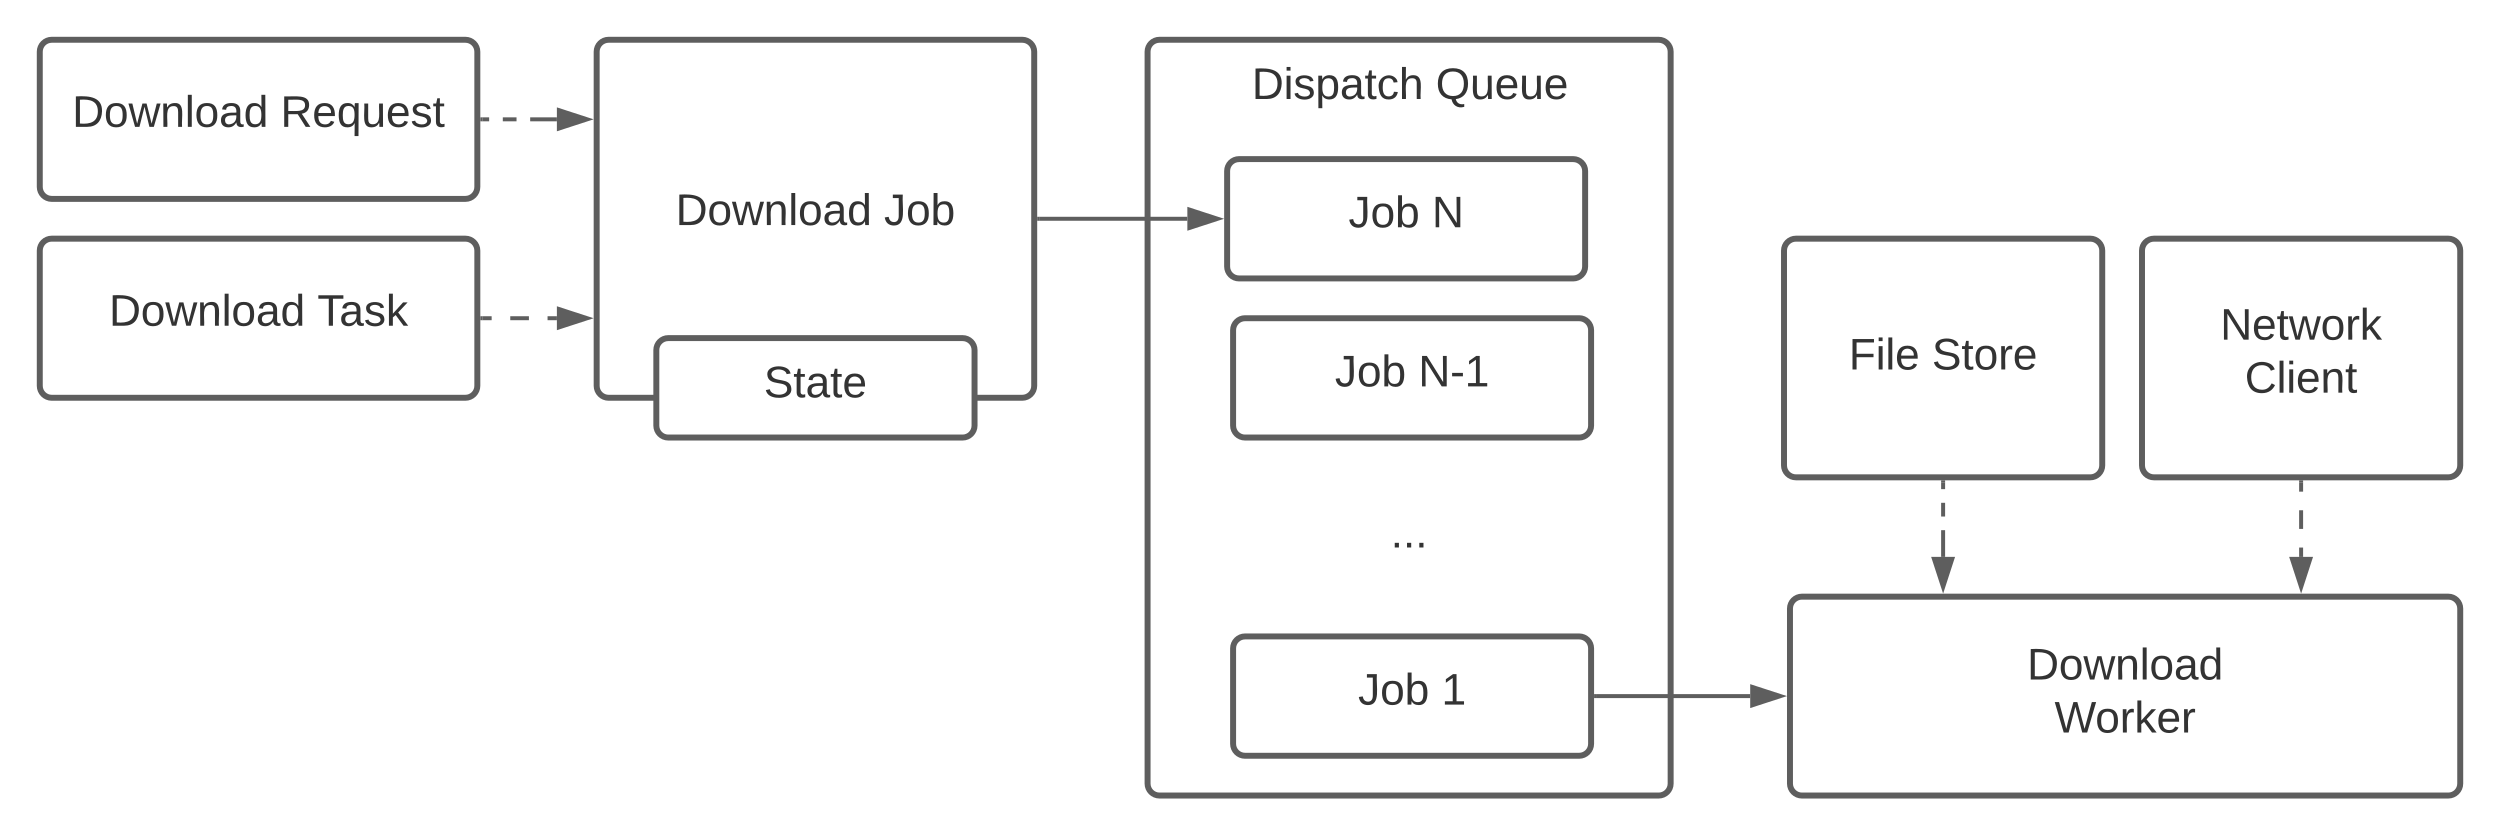
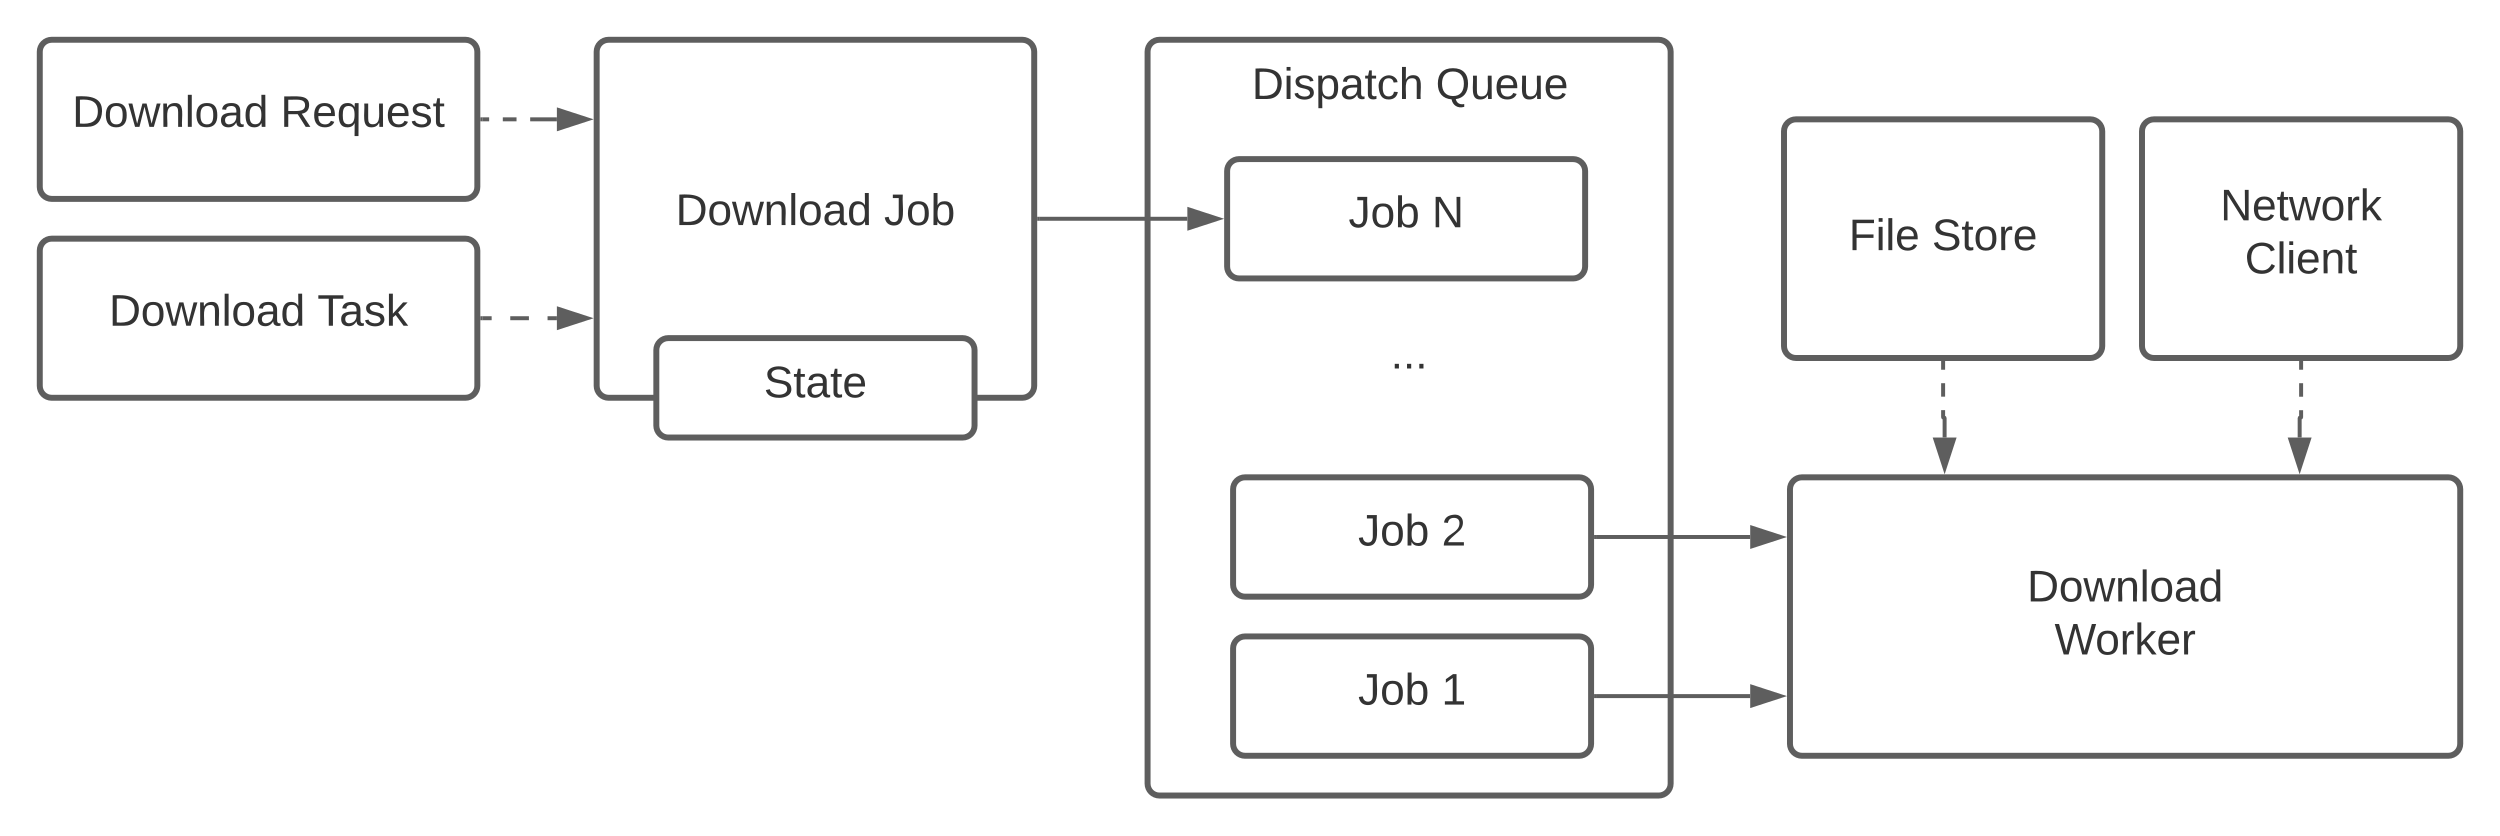
<svg xmlns="http://www.w3.org/2000/svg" xmlns:ns1="lucid" xmlns:xlink="http://www.w3.org/1999/xlink" width="1257" height="420">
  <g transform="translate(0 0)" ns1:page-tab-id=".fNqbHOQF85Y">
    <path d="M0 0h1760v1360H0z" fill="#fff" />
    <path d="M20 26c0-3.3 2.7-6 6-6h208c3.3 0 6 2.7 6 6v68c0 3.3-2.7 6-6 6H26c-3.3 0-6-2.7-6-6z" stroke="#5e5e5e" stroke-width="3" fill="#fff" />
    <use xlink:href="#a" transform="matrix(1,0,0,1,32,32) translate(4.296296 31.77778)" />
    <use xlink:href="#b" transform="matrix(1,0,0,1,32,32) translate(109.0494 31.77778)" />
    <path d="M20 126c0-3.3 2.7-6 6-6h208c3.3 0 6 2.7 6 6v68c0 3.3-2.7 6-6 6H26c-3.3 0-6-2.7-6-6z" stroke="#5e5e5e" stroke-width="3" fill="#fff" />
    <use xlink:href="#a" transform="matrix(1,0,0,1,32,132) translate(22.81481 31.77778)" />
    <use xlink:href="#c" transform="matrix(1,0,0,1,32,132) translate(127.5679 31.77778)" />
    <path d="M242.5 60h3.44m6.87 0h6.9m6.86 0H280" stroke="#5e5e5e" stroke-width="2" fill="none" />
    <path d="M242.53 61h-1.03v-2h1.03" fill="#5e5e5e" />
    <path d="M295.26 60L281 64.64v-9.28z" stroke="#5e5e5e" stroke-width="2" fill="#5e5e5e" />
    <path d="M242.5 160h4.7m9.36 0h9.38m9.37 0h4.7" stroke="#5e5e5e" stroke-width="2" fill="none" />
    <path d="M242.53 161h-1.03v-2h1.03" fill="#5e5e5e" />
    <path d="M295.26 160L281 164.64v-9.28z" stroke="#5e5e5e" stroke-width="2" fill="#5e5e5e" />
    <path d="M577 26c0-3.3 2.68-6 6-6h251c3.3 0 6 2.7 6 6v368c0 3.3-2.7 6-6 6H583c-3.32 0-6-2.7-6-6z" stroke="#5e5e5e" stroke-width="3" fill="#fff" />
    <use xlink:href="#d" transform="matrix(1,0,0,1,588.9981,32) translate(40.4321 17.77778)" />
    <use xlink:href="#e" transform="matrix(1,0,0,1,588.9981,32) translate(132.9012 17.77778)" />
    <path d="M617 86c0-3.3 2.68-6 6-6h168c3.3 0 6 2.7 6 6v48c0 3.3-2.7 6-6 6H623c-3.32 0-6-2.7-6-6z" stroke="#5e5e5e" stroke-width="3" fill="#fff" />
    <use xlink:href="#f" transform="matrix(1,0,0,1,628.9981,92) translate(49.01852 22.27778)" />
    <use xlink:href="#g" transform="matrix(1,0,0,1,628.9981,92) translate(90.99383 22.27778)" />
-     <path d="M620 166c0-3.3 2.7-6 6-6h168c3.3 0 6 2.7 6 6v48c0 3.3-2.7 6-6 6H626c-3.3 0-6-2.7-6-6z" stroke="#5e5e5e" stroke-width="3" fill="#fff" />
-     <use xlink:href="#f" transform="matrix(1,0,0,1,632,172) translate(39.17284 22.27778)" />
-     <use xlink:href="#h" transform="matrix(1,0,0,1,632,172) translate(81.14815 22.27778)" />
+     <path d="M620 246c0-3.3 2.7-6 6-6h168c3.3 0 6 2.7 6 6v48c0 3.3-2.7 6-6 6H626c-3.3 0-6-2.7-6-6z" stroke="#5e5e5e" stroke-width="3" fill="#fff" />
+     <use xlink:href="#f" transform="matrix(1,0,0,1,632,252) translate(50.83951 22.27778)" />
+     <use xlink:href="#h" transform="matrix(1,0,0,1,632,252) translate(92.81481 22.27778)" />
    <path d="M620 326c0-3.3 2.7-6 6-6h168c3.3 0 6 2.7 6 6v48c0 3.3-2.7 6-6 6H626c-3.3 0-6-2.7-6-6z" stroke="#5e5e5e" stroke-width="3" fill="#fff" />
    <use xlink:href="#f" transform="matrix(1,0,0,1,632,332) translate(50.83951 22.27778)" />
    <use xlink:href="#i" transform="matrix(1,0,0,1,632,332) translate(92.81481 22.27778)" />
-     <path d="M621.5 246c0-3.3 2.7-6 6-6h162c3.3 0 6 2.7 6 6v48c0 3.3-2.7 6-6 6h-162c-3.3 0-6-2.7-6-6z" stroke="#000" stroke-opacity="0" stroke-width="3" fill="#fff" fill-opacity="0" />
-     <use xlink:href="#j" transform="matrix(1,0,0,1,626.5009,245) translate(72.74074 30.27778)" />
+     <path d="M621.5 156c0-3.3 2.7-6 6-6h162c3.3 0 6 2.7 6 6v48c0 3.3-2.7 6-6 6h-162c-3.3 0-6-2.7-6-6z" stroke="#000" stroke-opacity="0" stroke-width="3" fill="#fff" fill-opacity="0" />
+     <use xlink:href="#j" transform="matrix(1,0,0,1,626.5009,155) translate(72.74074 30.27778)" />
    <path d="M522.5 110H597" stroke="#5e5e5e" stroke-width="2" fill="none" />
    <path d="M522.52 111h-1.02v-2h1.02" fill="#5e5e5e" />
    <path d="M612.26 110L598 114.64v-9.28z" stroke="#5e5e5e" stroke-width="2" fill="#5e5e5e" />
-     <path d="M900 306c0-3.3 2.7-6 6-6h325c3.3 0 6 2.7 6 6v88c0 3.3-2.7 6-6 6H906c-3.3 0-6-2.7-6-6z" stroke="#5e5e5e" stroke-width="3" fill="#fff" />
-     <use xlink:href="#k" transform="matrix(1,0,0,1,912,312) translate(107.2099 29.65278)" />
-     <use xlink:href="#l" transform="matrix(1,0,0,1,912,312) translate(121.0062 56.31944)" />
+     <path d="M900 246c0-3.3 2.7-6 6-6h325c3.3 0 6 2.7 6 6v128c0 3.3-2.7 6-6 6H906c-3.3 0-6-2.7-6-6z" stroke="#5e5e5e" stroke-width="3" fill="#fff" />
+     <use xlink:href="#k" transform="matrix(1,0,0,1,912,252) translate(107.2099 50.40278)" />
+     <use xlink:href="#l" transform="matrix(1,0,0,1,912,252) translate(121.0062 77.06944)" />
    <path d="M880 350h-77.5" stroke="#5e5e5e" stroke-width="2" fill="none" />
    <path d="M895.26 350L881 354.64v-9.28z" stroke="#5e5e5e" stroke-width="2" fill="#5e5e5e" />
    <path d="M802.53 351h-1.03v-2h1.03" fill="#5e5e5e" />
    <path d="M300 26c0-3.3 2.7-6 6-6h208c3.3 0 6 2.7 6 6v168c0 3.3-2.7 6-6 6H306c-3.3 0-6-2.7-6-6z" stroke="#5e5e5e" stroke-width="3" fill="#fff" />
    <use xlink:href="#a" transform="matrix(1,0,0,1,311.9991,32) translate(27.72222 81.15278)" />
    <use xlink:href="#m" transform="matrix(1,0,0,1,311.9991,32) translate(132.4753 81.15278)" />
    <path d="M330 176c0-3.3 2.7-6 6-6h148c3.3 0 6 2.7 6 6v38c0 3.3-2.7 6-6 6H336c-3.3 0-6-2.7-6-6z" stroke="#5e5e5e" stroke-width="3" fill="#fff" />
    <use xlink:href="#n" transform="matrix(1,0,0,1,341.9991,182) translate(42.07407 17.77778)" />
-     <path d="M1077 126c0-3.3 2.7-6 6-6h148c3.3 0 6 2.7 6 6v108c0 3.3-2.7 6-6 6h-148c-3.3 0-6-2.7-6-6z" stroke="#5e5e5e" stroke-width="3" fill="#fff" />
-     <use xlink:href="#o" transform="matrix(1,0,0,1,1088.999,132) translate(27.35185 38.77778)" />
-     <use xlink:href="#p" transform="matrix(1,0,0,1,1088.999,132) translate(39.69753 65.44444)" />
-     <path d="M897 126c0-3.3 2.7-6 6-6h148c3.3 0 6 2.7 6 6v108c0 3.3-2.7 6-6 6H903c-3.3 0-6-2.7-6-6z" stroke="#5e5e5e" stroke-width="3" fill="#fff" />
-     <g>
-       <use xlink:href="#q" transform="matrix(1,0,0,1,908.9991,132) translate(20.59259 53.77778)" />
-       <use xlink:href="#r" transform="matrix(1,0,0,1,908.9991,132) translate(62.38272 53.77778)" />
-     </g>
-     <path d="M977 242.5v3.44m0 6.87v6.9m0 6.86V280" stroke="#5e5e5e" stroke-width="2" fill="none" />
-     <path d="M978 242.53h-2v-1.03h2" fill="#5e5e5e" />
-     <path d="M977 295.26L972.36 281h9.27z" stroke="#5e5e5e" stroke-width="2" fill="#5e5e5e" />
-     <path d="M1157 242.5v4.7m0 9.36v9.38m0 9.37v4.7" stroke="#5e5e5e" stroke-width="2" fill="none" />
-     <path d="M1158 242.53h-2v-1.03h2" fill="#5e5e5e" />
-     <path d="M1157 295.26l-4.64-14.26h9.27z" stroke="#5e5e5e" stroke-width="2" fill="#5e5e5e" />
+     <path d="M1077 66c0-3.3 2.7-6 6-6h148c3.3 0 6 2.7 6 6v108c0 3.3-2.7 6-6 6h-148c-3.3 0-6-2.7-6-6z" stroke="#5e5e5e" stroke-width="3" fill="#fff" />
+     <use xlink:href="#o" transform="matrix(1,0,0,1,1088.999,72) translate(27.35185 38.77778)" />
+     <use xlink:href="#p" transform="matrix(1,0,0,1,1088.999,72) translate(39.69753 65.44444)" />
+     <path d="M897 66c0-3.3 2.7-6 6-6h148c3.3 0 6 2.7 6 6v108c0 3.3-2.7 6-6 6H903c-3.3 0-6-2.7-6-6z" stroke="#5e5e5e" stroke-width="3" fill="#fff" />
+     <use xlink:href="#q" transform="matrix(1,0,0,1,908.9991,72) translate(20.59259 53.77778)" />
+     <use xlink:href="#r" transform="matrix(1,0,0,1,908.9991,72) translate(62.38272 53.77778)" />
+     <path d="M977 182.5v3.4m0 6.77v6.78m0 6.78v3.4l.1.26.28.1.27.1.1.28V220" stroke="#5e5e5e" stroke-width="2" fill="none" />
+     <path d="M978 182.53h-2v-1.03h2" fill="#5e5e5e" />
+     <path d="M977.76 235.26L973.13 221h9.27z" stroke="#5e5e5e" stroke-width="2" fill="#5e5e5e" />
+     <path d="M1157 182.5v3.4m0 6.77v6.8m0 6.77v3.4l-.1.25-.27.1-.26.1-.1.27V220" stroke="#5e5e5e" stroke-width="2" fill="none" />
+     <path d="M1158 182.53h-2v-1.03h2" fill="#5e5e5e" />
+     <path d="M1156.26 235.26l-4.63-14.26h9.27z" stroke="#5e5e5e" stroke-width="2" fill="#5e5e5e" />
+     <path d="M802.5 270H880" stroke="#5e5e5e" stroke-width="2" fill="none" />
+     <path d="M802.53 271h-1.03v-2h1.03" fill="#5e5e5e" />
+     <path d="M895.26 270L881 274.64v-9.28z" stroke="#5e5e5e" stroke-width="2" fill="#5e5e5e" />
    <defs>
      <path fill="#333" d="M30-248c118-7 216 8 213 122C240-48 200 0 122 0H30v-248zM63-27c89 8 146-16 146-99s-60-101-146-95v194" id="s" />
      <path fill="#333" d="M100-194c62-1 85 37 85 99 1 63-27 99-86 99S16-35 15-95c0-66 28-99 85-99zM99-20c44 1 53-31 53-75 0-43-8-75-51-75s-53 32-53 75 10 74 51 75" id="t" />
      <path fill="#333" d="M206 0h-36l-40-164L89 0H53L-1-190h32L70-26l43-164h34l41 164 42-164h31" id="u" />
      <path fill="#333" d="M117-194c89-4 53 116 60 194h-32v-121c0-31-8-49-39-48C34-167 62-67 57 0H25l-1-190h30c1 10-1 24 2 32 11-22 29-35 61-36" id="v" />
      <path fill="#333" d="M24 0v-261h32V0H24" id="w" />
      <path fill="#333" d="M141-36C126-15 110 5 73 4 37 3 15-17 15-53c-1-64 63-63 125-63 3-35-9-54-41-54-24 1-41 7-42 31l-33-3c5-37 33-52 76-52 45 0 72 20 72 64v82c-1 20 7 32 28 27v20c-31 9-61-2-59-35zM48-53c0 20 12 33 32 33 41-3 63-29 60-74-43 2-92-5-92 41" id="x" />
      <path fill="#333" d="M85-194c31 0 48 13 60 33l-1-100h32l1 261h-30c-2-10 0-23-3-31C134-8 116 4 85 4 32 4 16-35 15-94c0-66 23-100 70-100zm9 24c-40 0-46 34-46 75 0 40 6 74 45 74 42 0 51-32 51-76 0-42-9-74-50-73" id="y" />
      <g id="a">
        <use transform="matrix(0.0617284,0,0,0.0617284,0,0)" xlink:href="#s" />
        <use transform="matrix(0.0617284,0,0,0.0617284,15.98765,0)" xlink:href="#t" />
        <use transform="matrix(0.0617284,0,0,0.0617284,28.33333,0)" xlink:href="#u" />
        <use transform="matrix(0.0617284,0,0,0.0617284,44.32099,0)" xlink:href="#v" />
        <use transform="matrix(0.0617284,0,0,0.0617284,56.66667,0)" xlink:href="#w" />
        <use transform="matrix(0.0617284,0,0,0.0617284,61.54321,0)" xlink:href="#t" />
        <use transform="matrix(0.0617284,0,0,0.0617284,73.88889,0)" xlink:href="#x" />
        <use transform="matrix(0.0617284,0,0,0.0617284,86.23457,0)" xlink:href="#y" />
      </g>
      <path fill="#333" d="M233-177c-1 41-23 64-60 70L243 0h-38l-65-103H63V0H30v-248c88 3 205-21 203 71zM63-129c60-2 137 13 137-47 0-61-80-42-137-45v92" id="z" />
      <path fill="#333" d="M100-194c63 0 86 42 84 106H49c0 40 14 67 53 68 26 1 43-12 49-29l28 8c-11 28-37 45-77 45C44 4 14-33 15-96c1-61 26-98 85-98zm52 81c6-60-76-77-97-28-3 7-6 17-6 28h103" id="A" />
      <path fill="#333" d="M145-31C134-9 116 4 85 4 32 4 16-35 15-94c0-59 17-99 70-100 32-1 48 14 60 33 0-11-1-24 2-32h30l-1 268h-32zM93-21c41 0 51-33 51-76s-8-73-50-73c-40 0-46 35-46 75s5 74 45 74" id="B" />
      <path fill="#333" d="M84 4C-5 8 30-112 23-190h32v120c0 31 7 50 39 49 72-2 45-101 50-169h31l1 190h-30c-1-10 1-25-2-33-11 22-28 36-60 37" id="C" />
      <path fill="#333" d="M135-143c-3-34-86-38-87 0 15 53 115 12 119 90S17 21 10-45l28-5c4 36 97 45 98 0-10-56-113-15-118-90-4-57 82-63 122-42 12 7 21 19 24 35" id="D" />
      <path fill="#333" d="M59-47c-2 24 18 29 38 22v24C64 9 27 4 27-40v-127H5v-23h24l9-43h21v43h35v23H59v120" id="E" />
      <g id="b">
        <use transform="matrix(0.0617284,0,0,0.0617284,0,0)" xlink:href="#z" />
        <use transform="matrix(0.0617284,0,0,0.0617284,15.98765,0)" xlink:href="#A" />
        <use transform="matrix(0.0617284,0,0,0.0617284,28.33333,0)" xlink:href="#B" />
        <use transform="matrix(0.0617284,0,0,0.0617284,40.67901,0)" xlink:href="#C" />
        <use transform="matrix(0.0617284,0,0,0.0617284,53.02469,0)" xlink:href="#A" />
        <use transform="matrix(0.0617284,0,0,0.0617284,65.37037,0)" xlink:href="#D" />
        <use transform="matrix(0.0617284,0,0,0.0617284,76.48148,0)" xlink:href="#E" />
      </g>
      <path fill="#333" d="M127-220V0H93v-220H8v-28h204v28h-85" id="F" />
      <path fill="#333" d="M143 0L79-87 56-68V0H24v-261h32v163l83-92h37l-77 82L181 0h-38" id="G" />
      <g id="c">
        <use transform="matrix(0.0617284,0,0,0.0617284,0,0)" xlink:href="#F" />
        <use transform="matrix(0.0617284,0,0,0.0617284,11.04938,0)" xlink:href="#x" />
        <use transform="matrix(0.0617284,0,0,0.0617284,23.39506,0)" xlink:href="#D" />
        <use transform="matrix(0.0617284,0,0,0.0617284,34.50617,0)" xlink:href="#G" />
      </g>
      <path fill="#333" d="M24-231v-30h32v30H24zM24 0v-190h32V0H24" id="H" />
      <path fill="#333" d="M115-194c55 1 70 41 70 98S169 2 115 4C84 4 66-9 55-30l1 105H24l-1-265h31l2 30c10-21 28-34 59-34zm-8 174c40 0 45-34 45-75s-6-73-45-74c-42 0-51 32-51 76 0 43 10 73 51 73" id="I" />
      <path fill="#333" d="M96-169c-40 0-48 33-48 73s9 75 48 75c24 0 41-14 43-38l32 2c-6 37-31 61-74 61-59 0-76-41-82-99-10-93 101-131 147-64 4 7 5 14 7 22l-32 3c-4-21-16-35-41-35" id="J" />
      <path fill="#333" d="M106-169C34-169 62-67 57 0H25v-261h32l-1 103c12-21 28-36 61-36 89 0 53 116 60 194h-32v-121c2-32-8-49-39-48" id="K" />
      <g id="d">
        <use transform="matrix(0.0617284,0,0,0.0617284,0,0)" xlink:href="#s" />
        <use transform="matrix(0.0617284,0,0,0.0617284,15.98765,0)" xlink:href="#H" />
        <use transform="matrix(0.0617284,0,0,0.0617284,20.8642,0)" xlink:href="#D" />
        <use transform="matrix(0.0617284,0,0,0.0617284,31.97531,0)" xlink:href="#I" />
        <use transform="matrix(0.0617284,0,0,0.0617284,44.32099,0)" xlink:href="#x" />
        <use transform="matrix(0.0617284,0,0,0.0617284,56.66667,0)" xlink:href="#E" />
        <use transform="matrix(0.0617284,0,0,0.0617284,62.83951,0)" xlink:href="#J" />
        <use transform="matrix(0.0617284,0,0,0.0617284,73.95062,0)" xlink:href="#K" />
      </g>
      <path fill="#333" d="M140-251c81 0 123 46 123 126C263-53 228-8 163 1c7 30 30 48 69 40v23c-55 16-95-15-103-61C56-3 17-48 17-125c0-80 42-126 123-126zm0 227c63 0 89-41 89-101s-29-99-89-99c-61 0-89 39-89 99S79-25 140-24" id="L" />
      <g id="e">
        <use transform="matrix(0.0617284,0,0,0.0617284,0,0)" xlink:href="#L" />
        <use transform="matrix(0.0617284,0,0,0.0617284,17.28395,0)" xlink:href="#C" />
        <use transform="matrix(0.0617284,0,0,0.0617284,29.62963,0)" xlink:href="#A" />
        <use transform="matrix(0.0617284,0,0,0.0617284,41.97531,0)" xlink:href="#C" />
        <use transform="matrix(0.0617284,0,0,0.0617284,54.32099,0)" xlink:href="#A" />
      </g>
      <path fill="#333" d="M153-248C145-148 188 4 80 4 36 3 13-21 6-62l32-5c4 25 16 42 43 43 27 0 39-20 39-49v-147H72v-28h81" id="M" />
      <path fill="#333" d="M115-194c53 0 69 39 70 98 0 66-23 100-70 100C84 3 66-7 56-30L54 0H23l1-261h32v101c10-23 28-34 59-34zm-8 174c40 0 45-34 45-75 0-40-5-75-45-74-42 0-51 32-51 76 0 43 10 73 51 73" id="N" />
      <g id="f">
        <use transform="matrix(0.0617284,0,0,0.0617284,0,0)" xlink:href="#M" />
        <use transform="matrix(0.0617284,0,0,0.0617284,11.11111,0)" xlink:href="#t" />
        <use transform="matrix(0.0617284,0,0,0.0617284,23.45679,0)" xlink:href="#N" />
      </g>
      <path fill="#333" d="M190 0L58-211 59 0H30v-248h39L202-35l-2-213h31V0h-41" id="O" />
      <use transform="matrix(0.0617284,0,0,0.0617284,0,0)" xlink:href="#O" id="g" />
-       <path fill="#333" d="M16-82v-28h88v28H16" id="P" />
+       <path fill="#333" d="M101-251c82-7 93 87 43 132L82-64C71-53 59-42 53-27h129V0H18c2-99 128-94 128-182 0-28-16-43-45-43s-46 15-49 41l-32-3c6-41 34-60 81-64" id="P" />
+       <use transform="matrix(0.0617284,0,0,0.0617284,0,0)" xlink:href="#P" id="h" />
      <path fill="#333" d="M27 0v-27h64v-190l-56 39v-29l58-41h29v221h61V0H27" id="Q" />
-       <g id="h">
-         <use transform="matrix(0.0617284,0,0,0.0617284,0,0)" xlink:href="#O" />
-         <use transform="matrix(0.0617284,0,0,0.0617284,15.98765,0)" xlink:href="#P" />
-         <use transform="matrix(0.0617284,0,0,0.0617284,23.33333,0)" xlink:href="#Q" />
-       </g>
      <use transform="matrix(0.0617284,0,0,0.0617284,0,0)" xlink:href="#Q" id="i" />
      <path fill="#333" d="M33 0v-38h34V0H33" id="R" />
      <g id="j">
        <use transform="matrix(0.0617284,0,0,0.0617284,0,0)" xlink:href="#R" />
        <use transform="matrix(0.0617284,0,0,0.0617284,6.17284,0)" xlink:href="#R" />
        <use transform="matrix(0.0617284,0,0,0.0617284,12.34568,0)" xlink:href="#R" />
      </g>
      <g id="k">
        <use transform="matrix(0.0617284,0,0,0.0617284,0,0)" xlink:href="#s" />
        <use transform="matrix(0.0617284,0,0,0.0617284,15.98765,0)" xlink:href="#t" />
        <use transform="matrix(0.0617284,0,0,0.0617284,28.33333,0)" xlink:href="#u" />
        <use transform="matrix(0.0617284,0,0,0.0617284,44.32099,0)" xlink:href="#v" />
        <use transform="matrix(0.0617284,0,0,0.0617284,56.66667,0)" xlink:href="#w" />
        <use transform="matrix(0.0617284,0,0,0.0617284,61.54321,0)" xlink:href="#t" />
        <use transform="matrix(0.0617284,0,0,0.0617284,73.88889,0)" xlink:href="#x" />
        <use transform="matrix(0.0617284,0,0,0.0617284,86.23457,0)" xlink:href="#y" />
      </g>
      <path fill="#333" d="M266 0h-40l-56-210L115 0H75L2-248h35L96-30l15-64 43-154h32l59 218 59-218h35" id="S" />
      <path fill="#333" d="M114-163C36-179 61-72 57 0H25l-1-190h30c1 12-1 29 2 39 6-27 23-49 58-41v29" id="T" />
      <g id="l">
        <use transform="matrix(0.0617284,0,0,0.0617284,0,0)" xlink:href="#S" />
        <use transform="matrix(0.0617284,0,0,0.0617284,20.49383,0)" xlink:href="#t" />
        <use transform="matrix(0.0617284,0,0,0.0617284,32.83951,0)" xlink:href="#T" />
        <use transform="matrix(0.0617284,0,0,0.0617284,40.18519,0)" xlink:href="#G" />
        <use transform="matrix(0.0617284,0,0,0.0617284,51.2963,0)" xlink:href="#A" />
        <use transform="matrix(0.0617284,0,0,0.0617284,63.64198,0)" xlink:href="#T" />
      </g>
      <g id="m">
        <use transform="matrix(0.0617284,0,0,0.0617284,0,0)" xlink:href="#M" />
        <use transform="matrix(0.0617284,0,0,0.0617284,11.11111,0)" xlink:href="#t" />
        <use transform="matrix(0.0617284,0,0,0.0617284,23.45679,0)" xlink:href="#N" />
      </g>
      <path fill="#333" d="M185-189c-5-48-123-54-124 2 14 75 158 14 163 119 3 78-121 87-175 55-17-10-28-26-33-46l33-7c5 56 141 63 141-1 0-78-155-14-162-118-5-82 145-84 179-34 5 7 8 16 11 25" id="U" />
      <g id="n">
        <use transform="matrix(0.0617284,0,0,0.0617284,0,0)" xlink:href="#U" />
        <use transform="matrix(0.0617284,0,0,0.0617284,14.81481,0)" xlink:href="#E" />
        <use transform="matrix(0.0617284,0,0,0.0617284,20.98765,0)" xlink:href="#x" />
        <use transform="matrix(0.0617284,0,0,0.0617284,33.33333,0)" xlink:href="#E" />
        <use transform="matrix(0.0617284,0,0,0.0617284,39.50617,0)" xlink:href="#A" />
      </g>
      <g id="o">
        <use transform="matrix(0.0617284,0,0,0.0617284,0,0)" xlink:href="#O" />
        <use transform="matrix(0.0617284,0,0,0.0617284,15.98765,0)" xlink:href="#A" />
        <use transform="matrix(0.0617284,0,0,0.0617284,28.33333,0)" xlink:href="#E" />
        <use transform="matrix(0.0617284,0,0,0.0617284,34.50617,0)" xlink:href="#u" />
        <use transform="matrix(0.0617284,0,0,0.0617284,50.49383,0)" xlink:href="#t" />
        <use transform="matrix(0.0617284,0,0,0.0617284,62.83951,0)" xlink:href="#T" />
        <use transform="matrix(0.0617284,0,0,0.0617284,70.18519,0)" xlink:href="#G" />
      </g>
      <path fill="#333" d="M212-179c-10-28-35-45-73-45-59 0-87 40-87 99 0 60 29 101 89 101 43 0 62-24 78-52l27 14C228-24 195 4 139 4 59 4 22-46 18-125c-6-104 99-153 187-111 19 9 31 26 39 46" id="V" />
      <g id="p">
        <use transform="matrix(0.0617284,0,0,0.0617284,0,0)" xlink:href="#V" />
        <use transform="matrix(0.0617284,0,0,0.0617284,15.98765,0)" xlink:href="#w" />
        <use transform="matrix(0.0617284,0,0,0.0617284,20.8642,0)" xlink:href="#H" />
        <use transform="matrix(0.0617284,0,0,0.0617284,25.74074,0)" xlink:href="#A" />
        <use transform="matrix(0.0617284,0,0,0.0617284,38.08642,0)" xlink:href="#v" />
        <use transform="matrix(0.0617284,0,0,0.0617284,50.4321,0)" xlink:href="#E" />
      </g>
      <path fill="#333" d="M63-220v92h138v28H63V0H30v-248h175v28H63" id="W" />
      <g id="q">
        <use transform="matrix(0.0617284,0,0,0.0617284,0,0)" xlink:href="#W" />
        <use transform="matrix(0.0617284,0,0,0.0617284,13.51852,0)" xlink:href="#H" />
        <use transform="matrix(0.0617284,0,0,0.0617284,18.39506,0)" xlink:href="#w" />
        <use transform="matrix(0.0617284,0,0,0.0617284,23.2716,0)" xlink:href="#A" />
      </g>
      <g id="r">
        <use transform="matrix(0.0617284,0,0,0.0617284,0,0)" xlink:href="#U" />
        <use transform="matrix(0.0617284,0,0,0.0617284,14.81481,0)" xlink:href="#E" />
        <use transform="matrix(0.0617284,0,0,0.0617284,20.98765,0)" xlink:href="#t" />
        <use transform="matrix(0.0617284,0,0,0.0617284,33.33333,0)" xlink:href="#T" />
        <use transform="matrix(0.0617284,0,0,0.0617284,40.67901,0)" xlink:href="#A" />
      </g>
    </defs>
  </g>
</svg>
